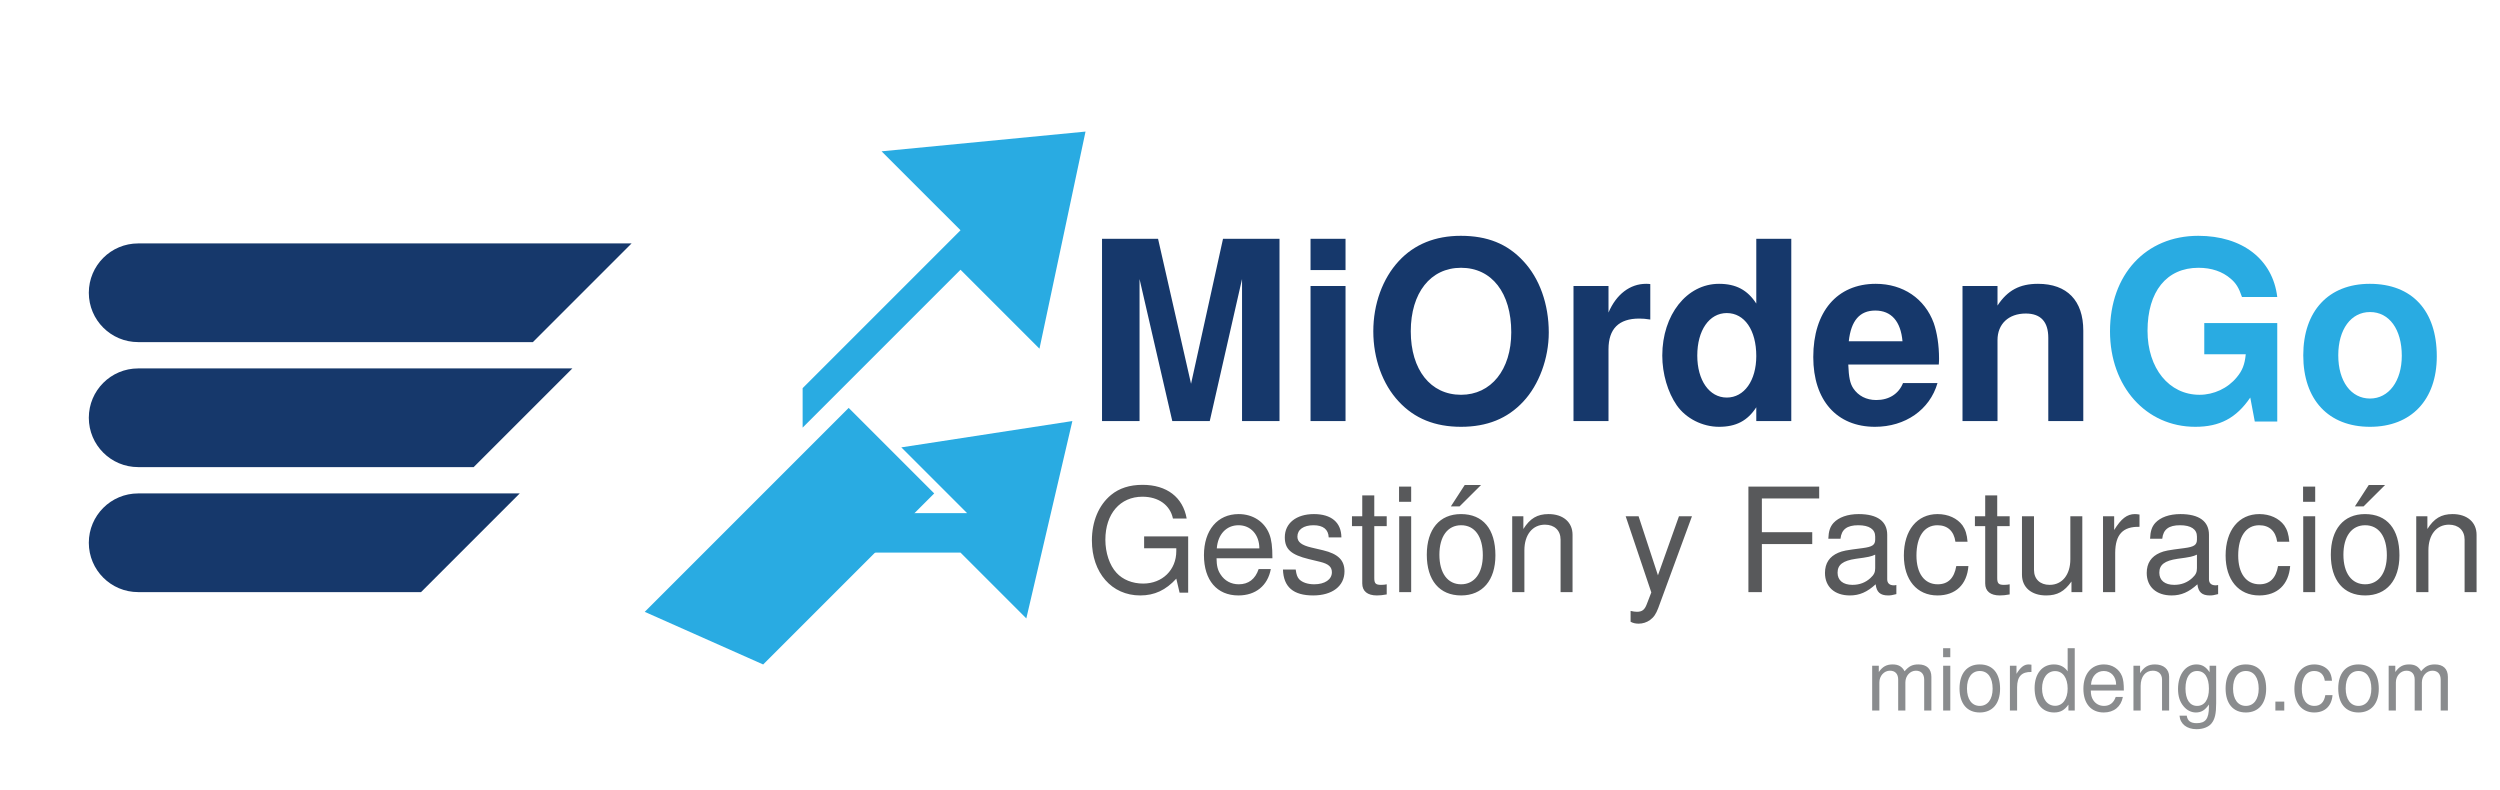
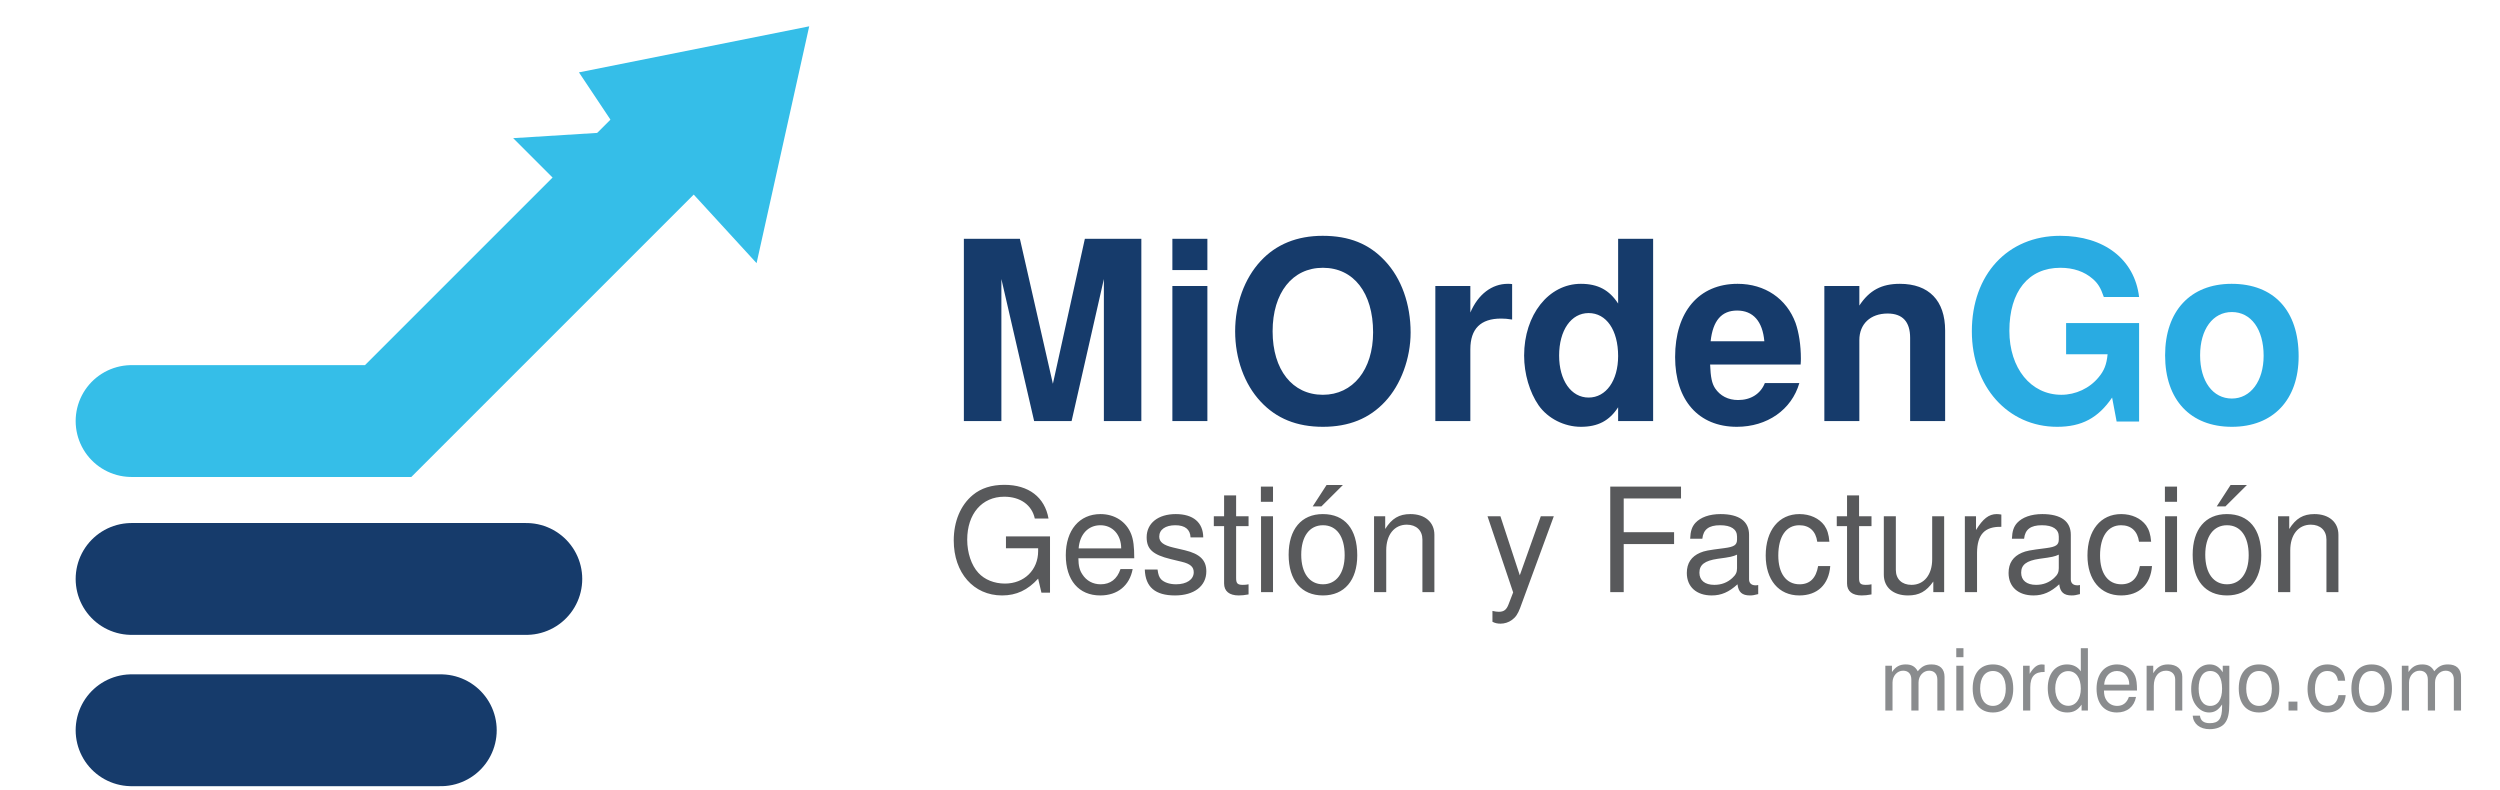
<svg xmlns="http://www.w3.org/2000/svg" viewBox="0 0 760 240" role="img" aria-label="MiOrdenGo · Gestión y Facturación">
-   <g fill="#16386B">
-     <path d="M42 74 h150 l-30 30 H42 a15 15 0 0 1 0 -30 z" />
-     <path d="M42 112 h132 l-30 30 H42 a15 15 0 0 1 0 -30 z" />
-     <path d="M42 150 h116 l-30 30 H42 a15 15 0 0 1 0 -30 z" />
+   <g stroke-linecap="round" fill="none">
+     <path d="M40 128 H118 L206 40" stroke="#35BEE8" stroke-width="34" />
+     <path d="M40 176 H160" stroke="#163B6B" stroke-width="34" />
+     <path d="M40 222 H134" stroke="#163B6B" stroke-width="34" />
  </g>
-   <g fill="#29ABE2">
-     <path d="M196 186 L258 124 l26 26 L232 202 z" />
-     <path d="M244 118 L292 70 l-24 -24 L330 40 l-14 66 l-24 -24 l-48 48 z" />
-     <path d="M236 156 h58 l-20 -20 L326 128 l-14 60 l-20 -20 h-56 z" />
-   </g>
-   <text x="330" y="128" font-family="Helvetica, Arial, sans-serif" font-size="76" font-weight="bold" fill="#16386B">MiOrden<tspan fill="#29ABE2">Go</tspan>
+   <path d="M176 22 L246 8 L230 80 L208 56 L188 74 L156 42 L188 40 Z" fill="#35BEE8" />
+   <text x="288" y="128" font-family="Helvetica, Arial, sans-serif" font-size="76" font-weight="bold" fill="#163B6B">MiOrden<tspan fill="#29ABE2">Go</tspan>
  </text>
-   <text x="330" y="180" font-family="Helvetica, Arial, sans-serif" font-size="44" fill="#58595B">Gestión y Facturación</text>
-   <text x="746" y="216" text-anchor="end" font-family="Helvetica, Arial, sans-serif" font-size="26" fill="#8A8C8E">miordengo.com</text>
+   <text x="288" y="180" font-family="Helvetica, Arial, sans-serif" font-size="44" fill="#58595B">Gestión y Facturación</text>
+   <text x="750" y="216" text-anchor="end" font-family="Helvetica, Arial, sans-serif" font-size="26" fill="#8A8C8E">miordengo.com</text>
</svg>
